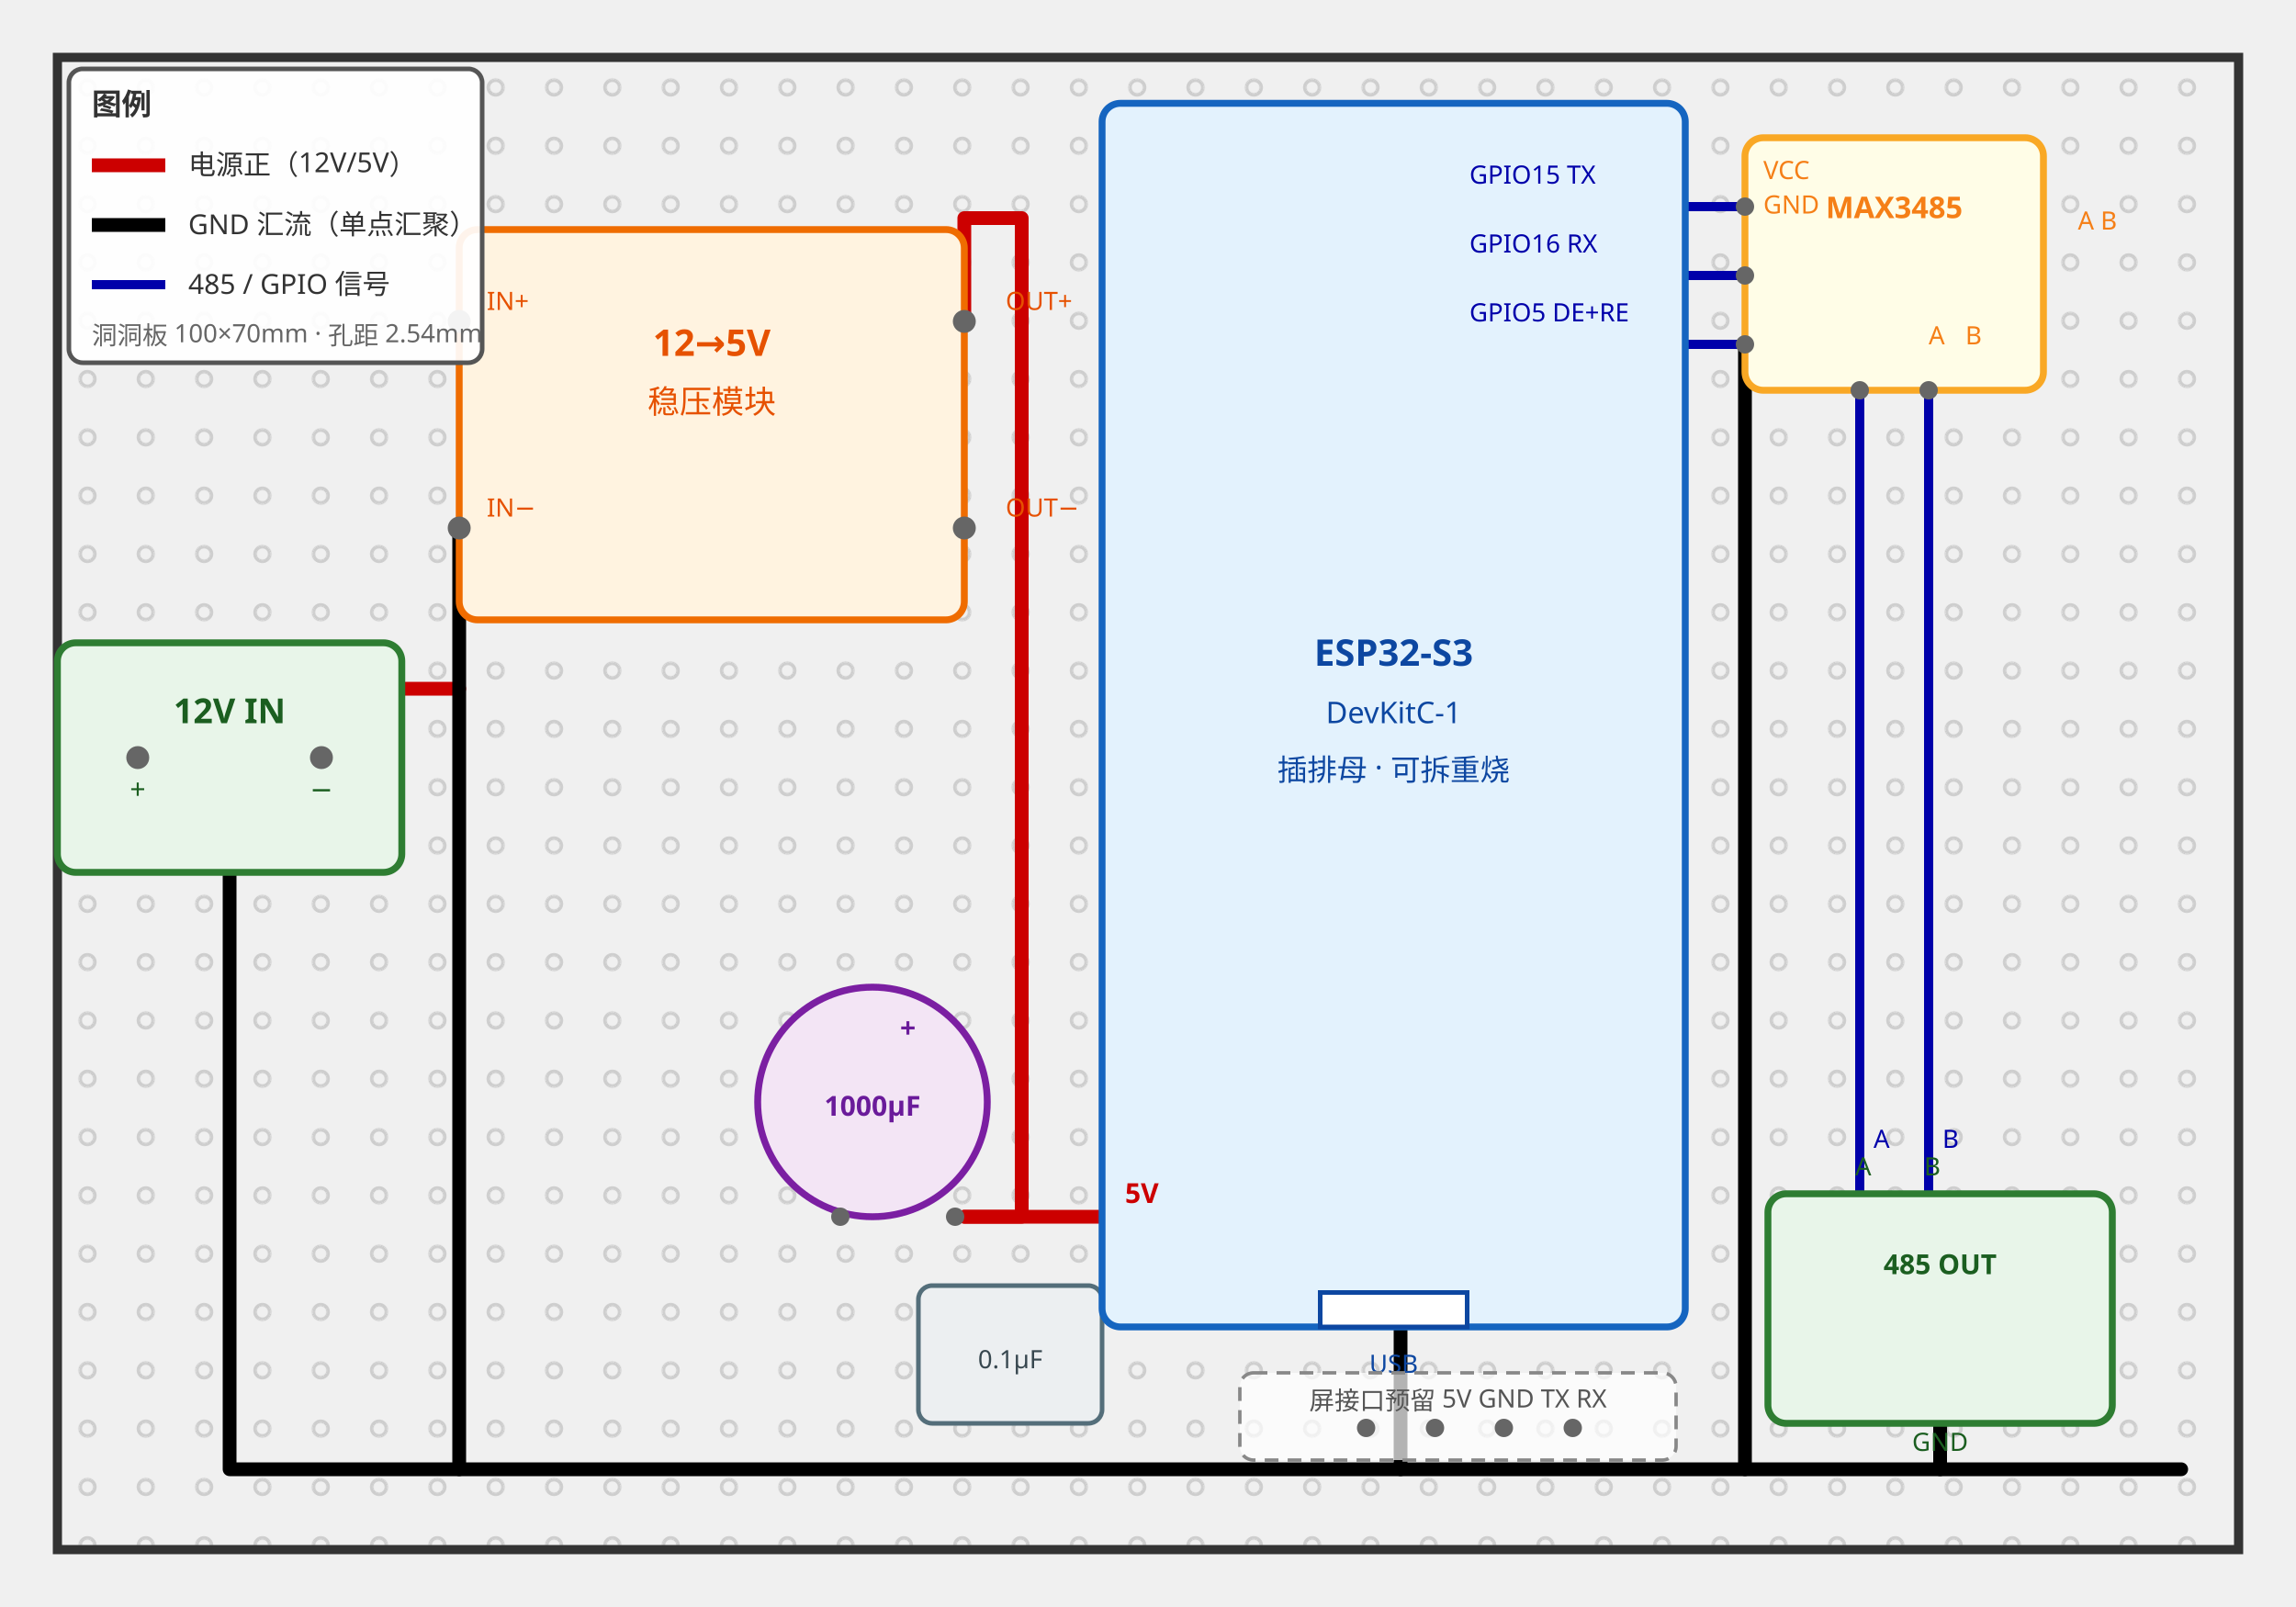
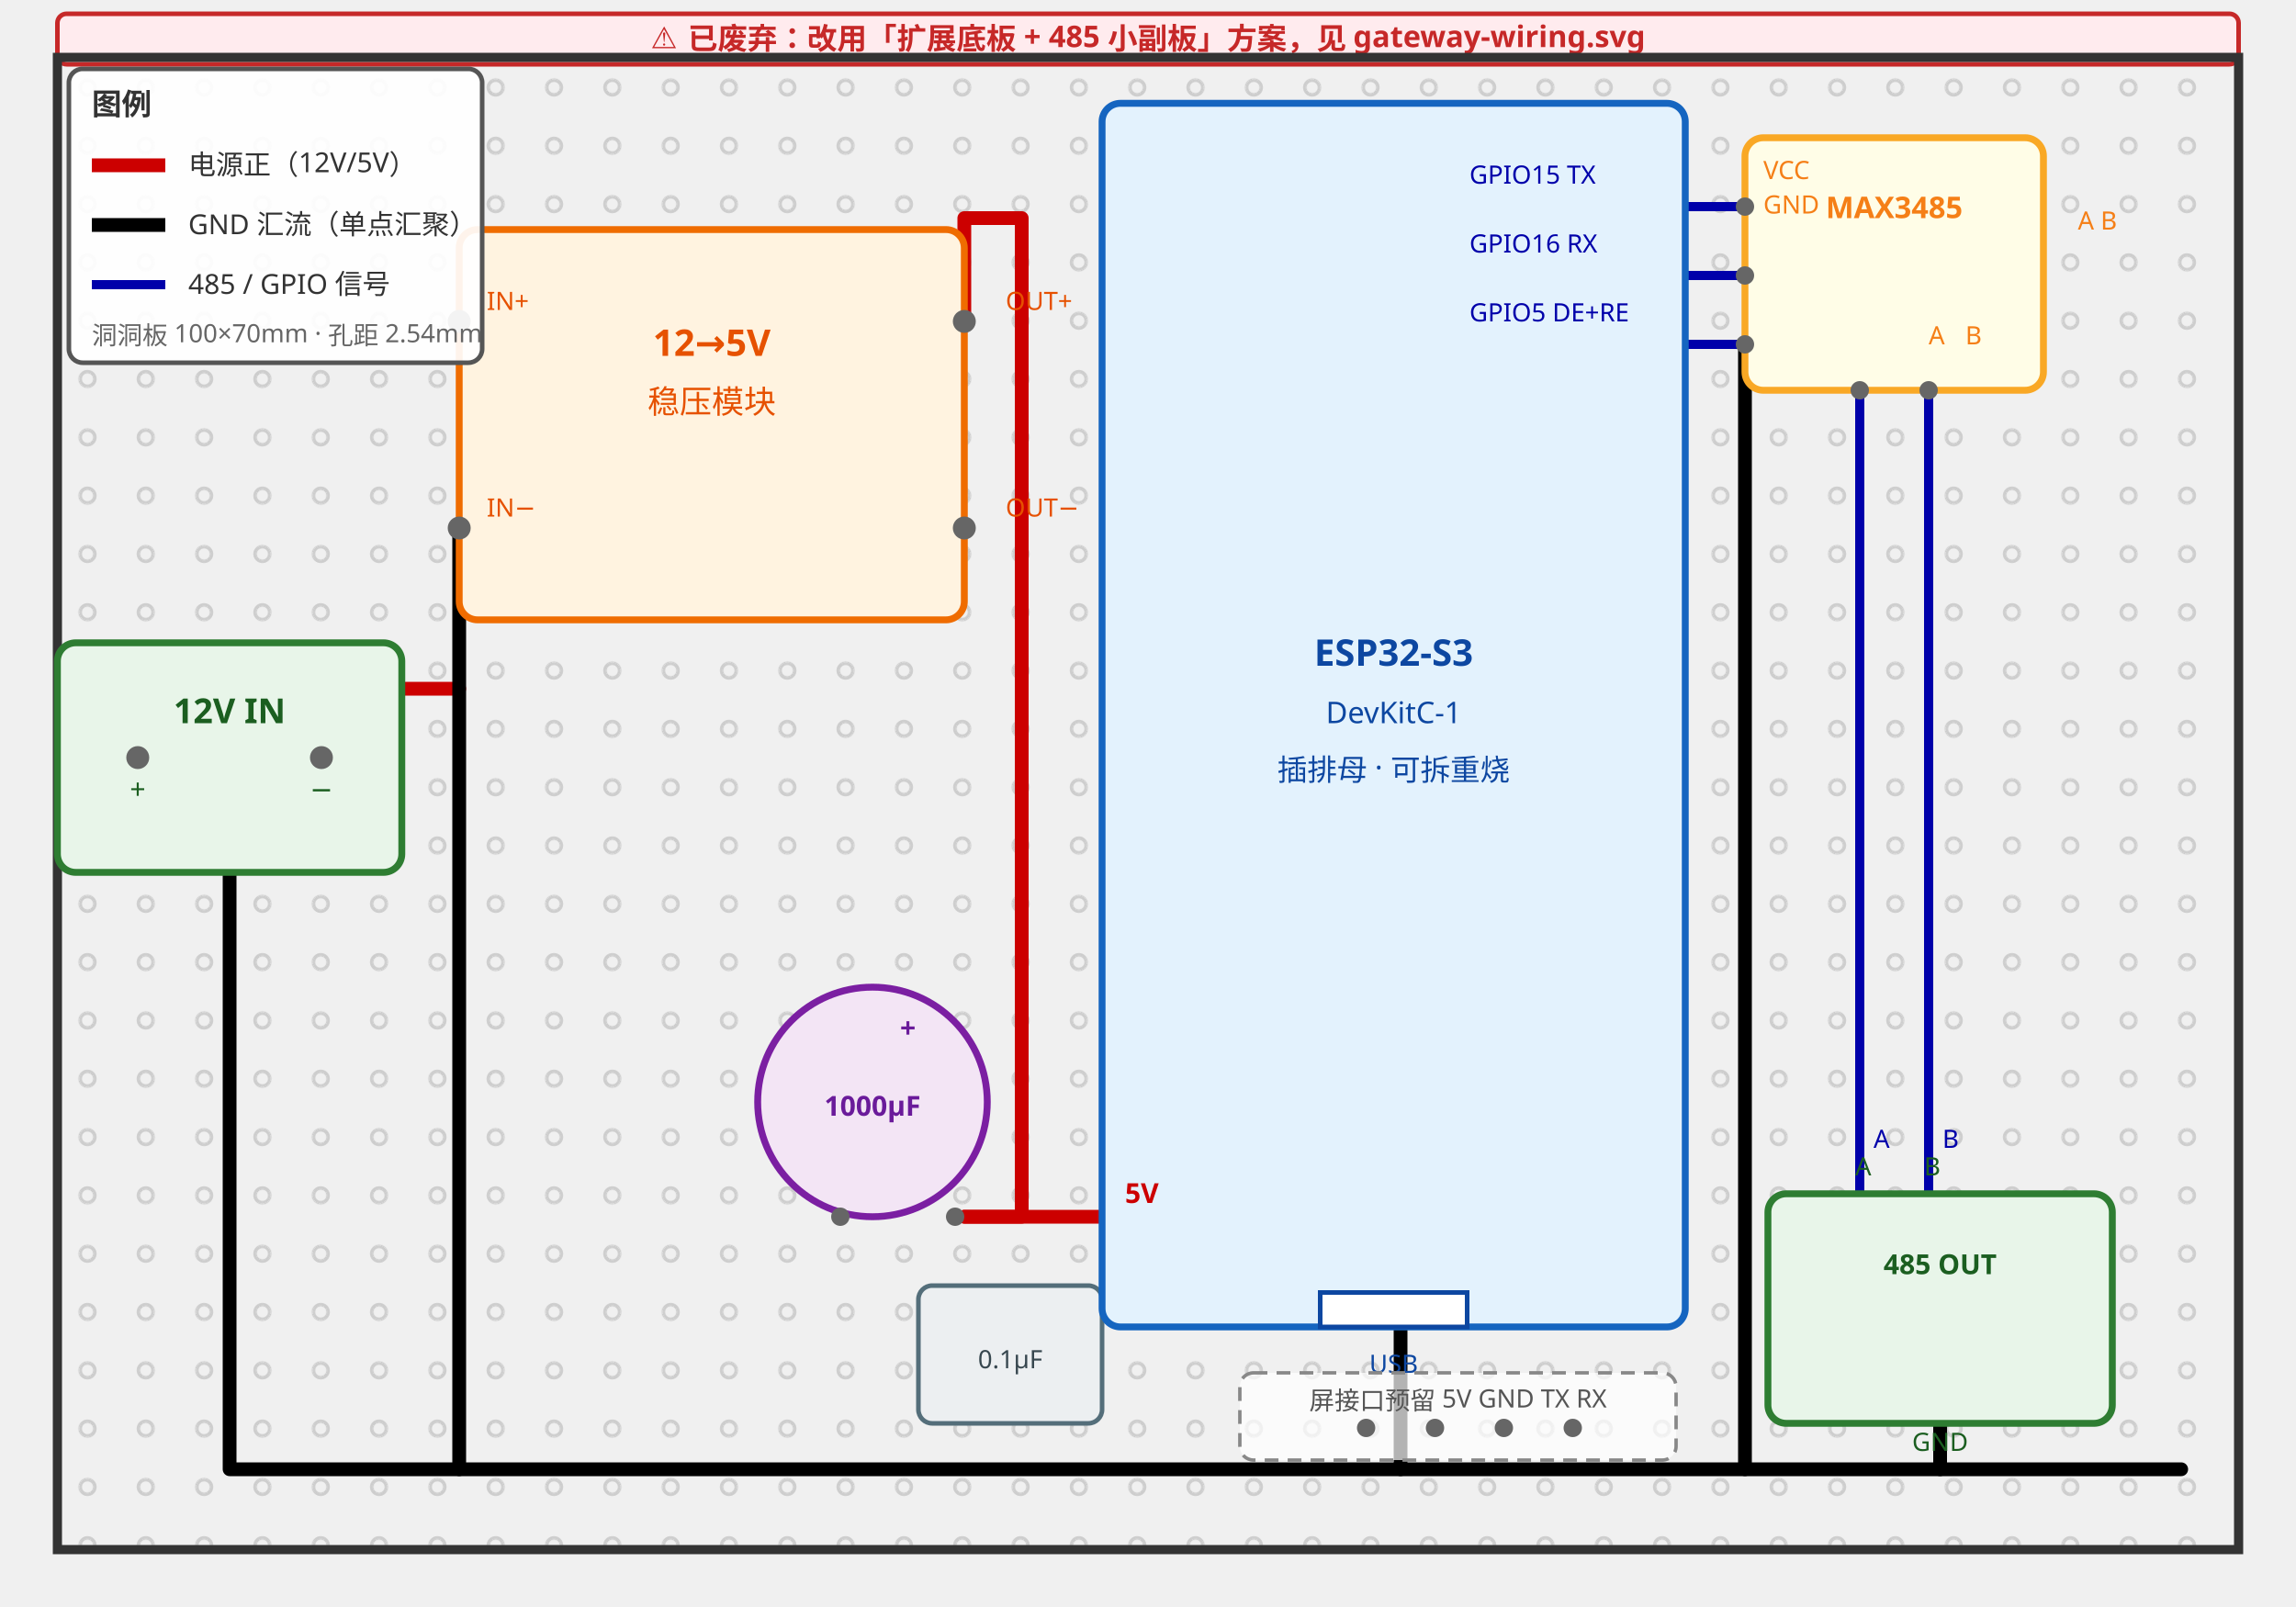
<svg xmlns="http://www.w3.org/2000/svg" viewBox="0 0 1000 700" width="1000" height="700" font-family="sans-serif">
  <defs>
    <pattern id="holes" width="25.4" height="25.4" patternUnits="userSpaceOnUse">
      <circle cx="12.7" cy="12.7" r="3.2" fill="none" stroke="#ccc" stroke-width="1.5" />
    </pattern>
  </defs>
+   <rect x="25" y="6" width="950" height="22" rx="4" fill="#ffebee" stroke="#c62828" stroke-width="2" />
+   <text x="500" y="21" text-anchor="middle" font-size="13" font-weight="bold" fill="#c62828">⚠ 已废弃：改用「扩展底板 + 485 小副板」方案，见 gateway-wiring.svg</text>
  <rect x="25" y="25" width="950" height="650" fill="url(#holes)" stroke="#333" stroke-width="4" />
  <g stroke-linecap="round" stroke-linejoin="round" fill="none">
    <path d="M160,300 L200,300" stroke="#c00" stroke-width="6" />
    <path d="M420,140 V95 H445 V530 H420" stroke="#c00" stroke-width="6" />
    <path d="M420,530 H480" stroke="#c00" stroke-width="6" />
    <path d="M100,380 V640 H950" stroke="#000" stroke-width="6" />
    <path d="M200,230 V640" stroke="#000" stroke-width="6" />
    <path d="M610,578 V640" stroke="#000" stroke-width="6" />
    <path d="M760,150 V640" stroke="#000" stroke-width="6" />
    <path d="M845,620 V640" stroke="#000" stroke-width="6" />
    <path d="M734,90 H760" stroke="#00a" stroke-width="4" />
    <path d="M734,120 H760" stroke="#00a" stroke-width="4" />
    <path d="M734,150 H760" stroke="#00a" stroke-width="4" />
    <path d="M810,170 V520" stroke="#00a" stroke-width="4" />
    <path d="M840,170 V520" stroke="#00a" stroke-width="4" />
  </g>
  <rect x="25" y="280" width="150" height="100" rx="8" fill="#e8f5e9" stroke="#2e7d32" stroke-width="3" />
  <text x="100" y="315" text-anchor="middle" font-size="15" font-weight="bold" fill="#1b5e20">12V IN</text>
  <circle cx="60" cy="330" r="5" fill="#666" />
  <text x="60" y="348" text-anchor="middle" font-size="12" fill="#1b5e20">+</text>
  <circle cx="140" cy="330" r="5" fill="#666" />
  <text x="140" y="348" text-anchor="middle" font-size="12" fill="#1b5e20">−</text>
  <rect x="200" y="100" width="220" height="170" rx="8" fill="#fff3e0" stroke="#ef6c00" stroke-width="3" />
  <text x="310" y="155" text-anchor="middle" font-size="16" font-weight="bold" fill="#e65100">12→5V</text>
  <text x="310" y="180" text-anchor="middle" font-size="14" fill="#e65100">稳压模块</text>
  <circle cx="200" cy="140" r="5" fill="#666" />
  <text x="212" y="135" font-size="11" fill="#e65100">IN+</text>
  <circle cx="200" cy="230" r="5" fill="#666" />
  <text x="212" y="225" font-size="11" fill="#e65100">IN−</text>
  <circle cx="420" cy="140" r="5" fill="#666" />
  <text x="438" y="135" font-size="11" fill="#e65100">OUT+</text>
  <circle cx="420" cy="230" r="5" fill="#666" />
  <text x="438" y="225" font-size="11" fill="#e65100">OUT−</text>
  <circle cx="380" cy="480" r="50" fill="#f3e5f5" stroke="#7b1fa2" stroke-width="3" />
  <text x="380" y="486" text-anchor="middle" font-size="12" font-weight="bold" fill="#6a1b9a">1000μF</text>
  <text x="392" y="452" font-size="12" font-weight="bold" fill="#6a1b9a">+</text>
  <circle cx="366" cy="530" r="4" fill="#666" />
  <circle cx="416" cy="530" r="4" fill="#666" />
  <rect x="400" y="560" width="80" height="60" rx="6" fill="#eceff1" stroke="#546e7a" stroke-width="2" />
  <text x="440" y="596" text-anchor="middle" font-size="11" fill="#37474f">0.1μF</text>
  <rect x="480" y="45" width="254" height="533" rx="8" fill="#e3f2fd" stroke="#1565c0" stroke-width="3" />
  <text x="607" y="290" text-anchor="middle" font-size="16" font-weight="bold" fill="#0d47a1">ESP32-S3</text>
  <text x="607" y="315" text-anchor="middle" font-size="13" fill="#0d47a1">DevKitC-1</text>
  <text x="607" y="340" text-anchor="middle" font-size="13" fill="#0d47a1">插排母 · 可拆重烧</text>
  <rect x="575" y="563" width="64" height="15" fill="#fff" stroke="#0d47a1" stroke-width="2" />
  <text x="607" y="598" text-anchor="middle" font-size="11" fill="#0d47a1">USB</text>
  <rect x="760" y="60" width="130" height="110" rx="8" fill="#fffde7" stroke="#f9a825" stroke-width="3" />
  <text x="825" y="95" text-anchor="middle" font-size="13" font-weight="bold" fill="#f57f17">MAX3485</text>
  <text x="768" y="78" font-size="11" fill="#f57f17">VCC</text>
  <text x="768" y="93" font-size="11" fill="#f57f17">GND</text>
  <text x="840" y="150" font-size="11" fill="#f57f17">A</text>
  <text x="856" y="150" font-size="11" fill="#f57f17">B</text>
  <circle cx="760" cy="90" r="4" fill="#666" />
  <circle cx="760" cy="120" r="4" fill="#666" />
  <circle cx="760" cy="150" r="4" fill="#666" />
  <circle cx="810" cy="170" r="4" fill="#666" />
  <circle cx="840" cy="170" r="4" fill="#666" />
  <rect x="770" y="520" width="150" height="100" rx="8" fill="#e8f5e9" stroke="#2e7d32" stroke-width="3" />
  <text x="845" y="555" text-anchor="middle" font-size="12" font-weight="bold" fill="#1b5e20">485 OUT</text>
  <text x="808" y="512" font-size="11" fill="#1b5e20">A</text>
  <text x="838" y="512" font-size="11" fill="#1b5e20">B</text>
  <text x="845" y="632" text-anchor="middle" font-size="11" fill="#1b5e20">GND</text>
  <rect x="540" y="598" width="190" height="38" rx="6" fill="#fff" fill-opacity="0.7" stroke="#888" stroke-width="1.5" stroke-dasharray="6,4" />
  <text x="635" y="614" text-anchor="middle" font-size="11" fill="#555">屏接口预留 5V GND TX RX</text>
  <circle cx="595" cy="622" r="4" fill="#666" />
  <circle cx="625" cy="622" r="4" fill="#666" />
  <circle cx="655" cy="622" r="4" fill="#666" />
  <circle cx="685" cy="622" r="4" fill="#666" />
  <text x="490" y="524" font-size="12" font-weight="bold" fill="#c00">5V</text>
  <text x="640" y="80" font-size="11" fill="#00a">GPIO15 TX</text>
  <text x="640" y="110" font-size="11" fill="#00a">GPIO16 RX</text>
  <text x="640" y="140" font-size="11" fill="#00a">GPIO5 DE+RE</text>
  <text x="816" y="500" font-size="11" fill="#00a">A</text>
  <text x="846" y="500" font-size="11" fill="#00a">B</text>
  <text x="905" y="100" font-size="11" fill="#f57f17">A B</text>
  <g transform="translate(30,30)">
    <rect x="0" y="0" width="180" height="128" rx="6" fill="#ffffff" fill-opacity="0.92" stroke="#555" stroke-width="2" />
    <text x="10" y="20" font-size="13" font-weight="bold" fill="#333">图例</text>
    <line x1="10" y1="42" x2="42" y2="42" stroke="#c00" stroke-width="6" />
    <text x="52" y="46" font-size="12" fill="#333">电源正（12V/5V）</text>
    <line x1="10" y1="68" x2="42" y2="68" stroke="#000" stroke-width="6" />
    <text x="52" y="72" font-size="12" fill="#333">GND 汇流（单点汇聚）</text>
    <line x1="10" y1="94" x2="42" y2="94" stroke="#00a" stroke-width="4" />
    <text x="52" y="98" font-size="12" fill="#333">485 / GPIO 信号</text>
    <text x="10" y="120" font-size="11" fill="#666">洞洞板 100×70mm · 孔距 2.54mm</text>
  </g>
</svg>
